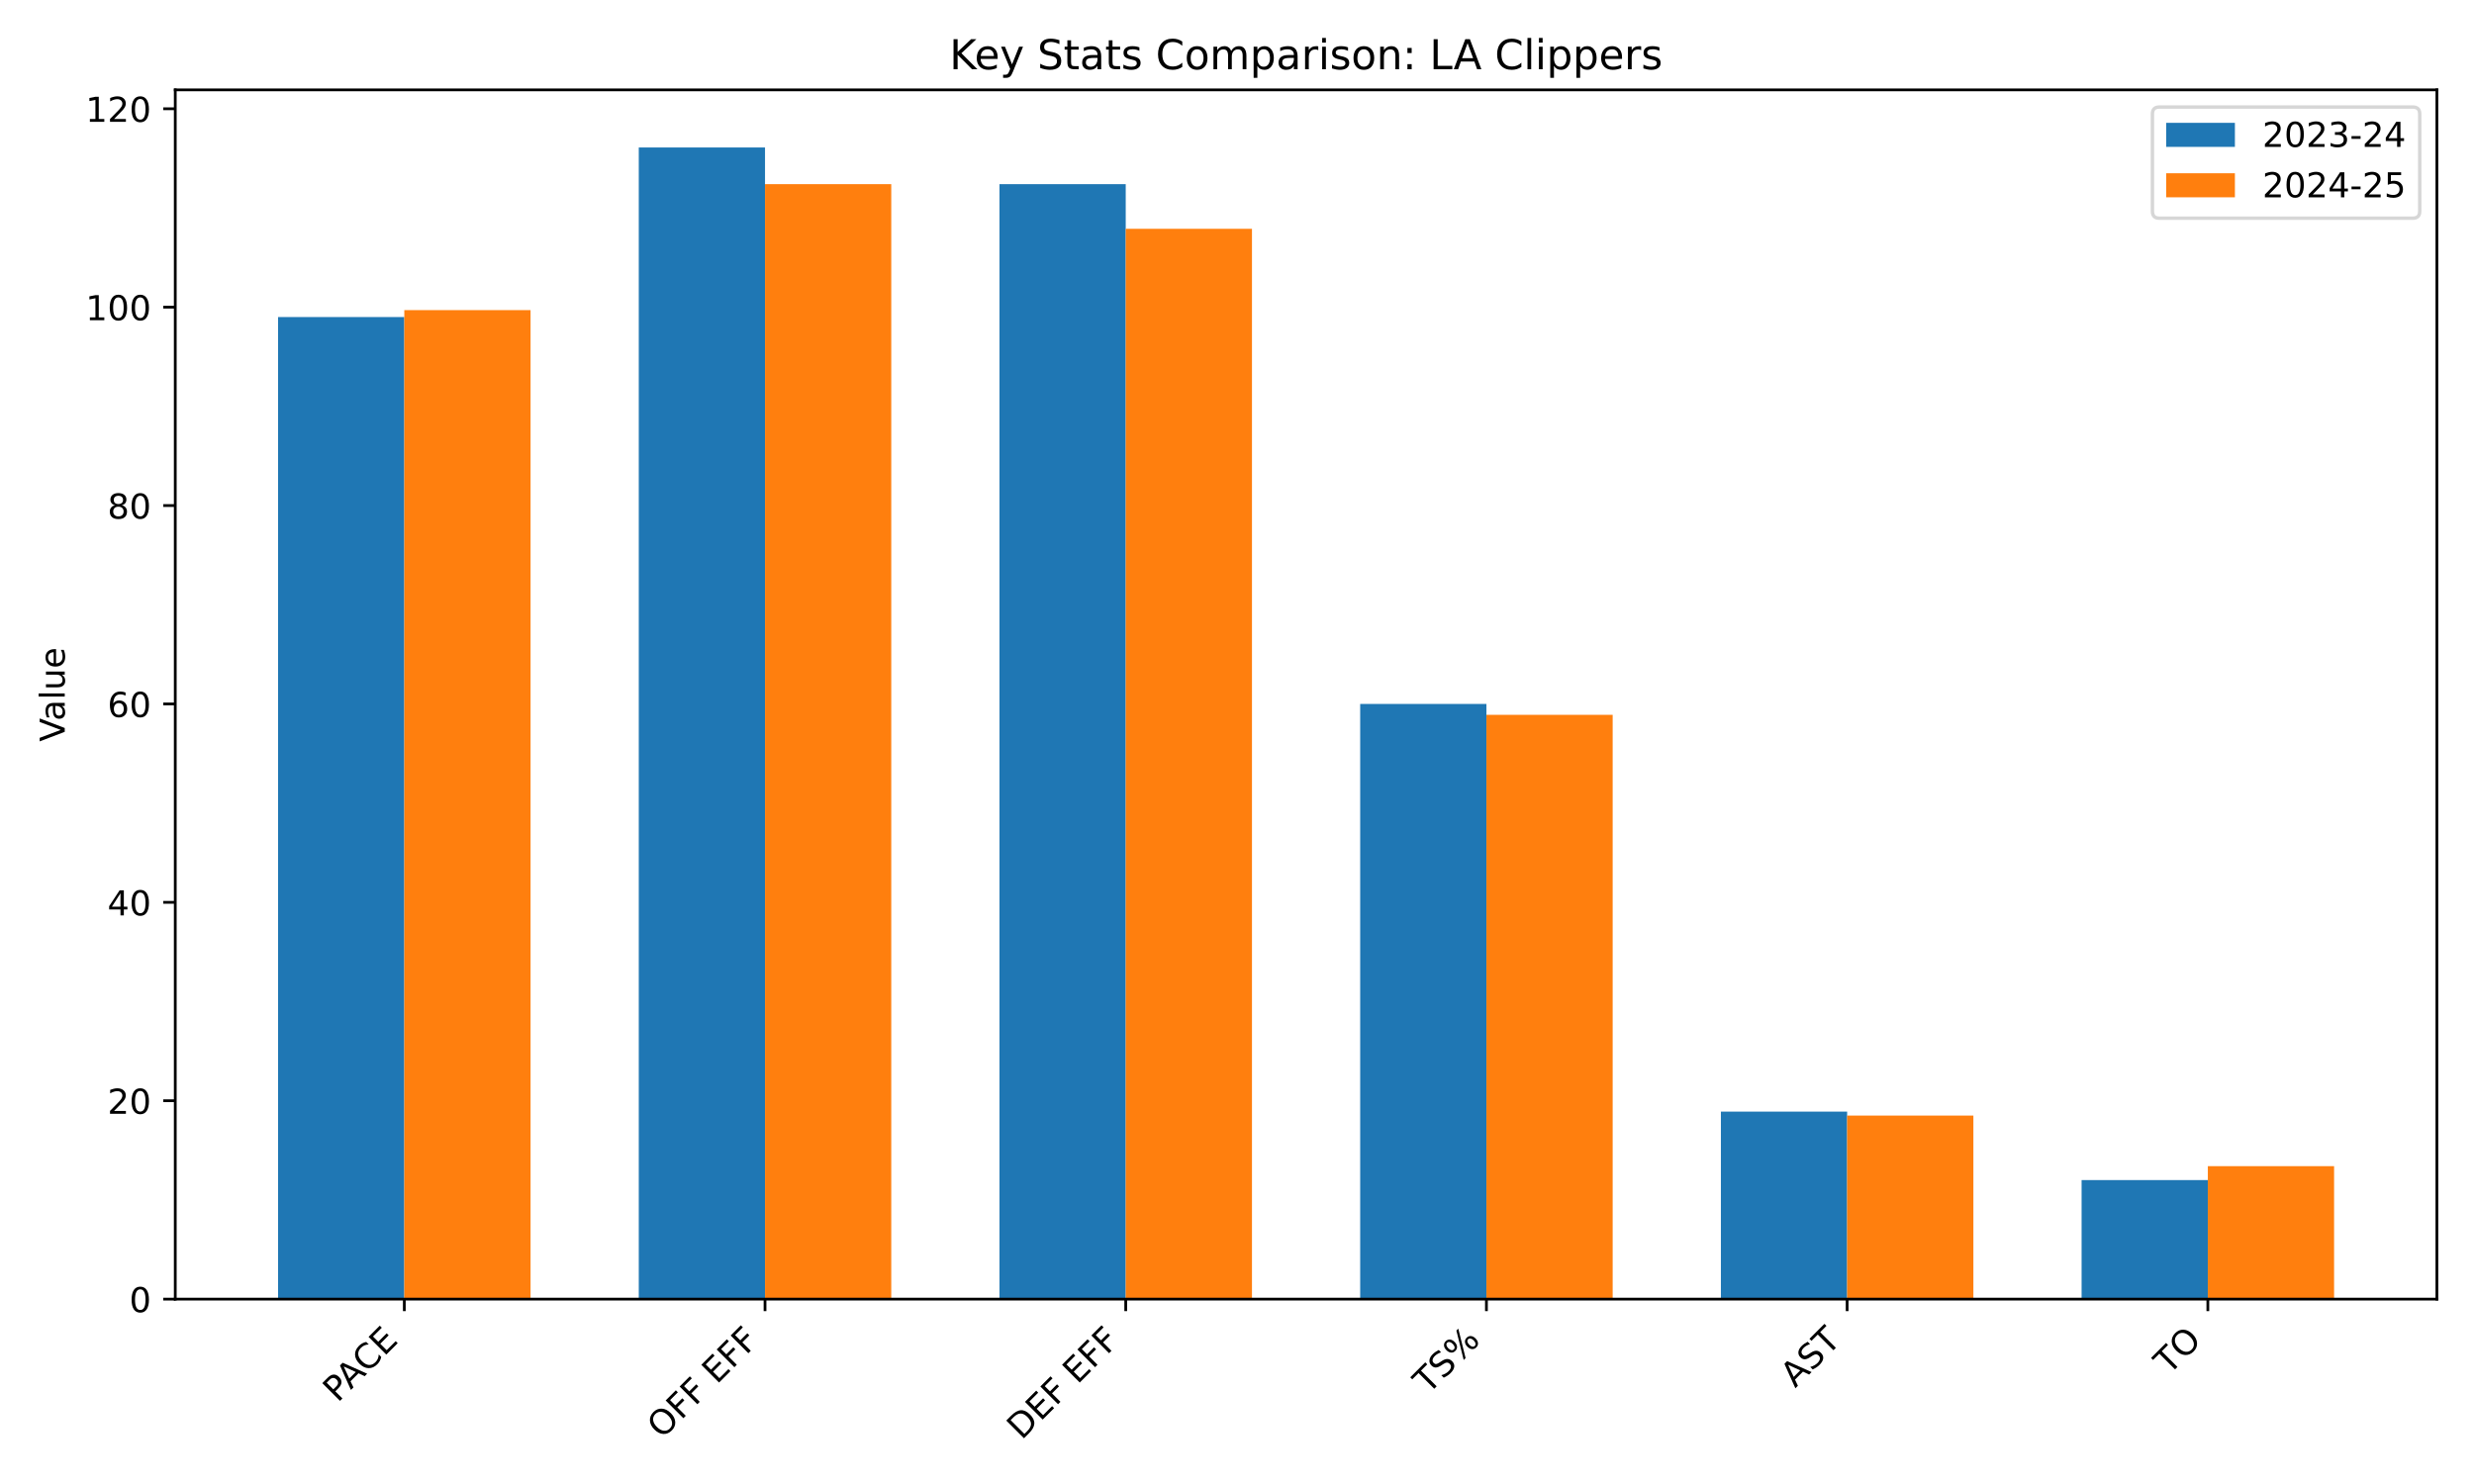
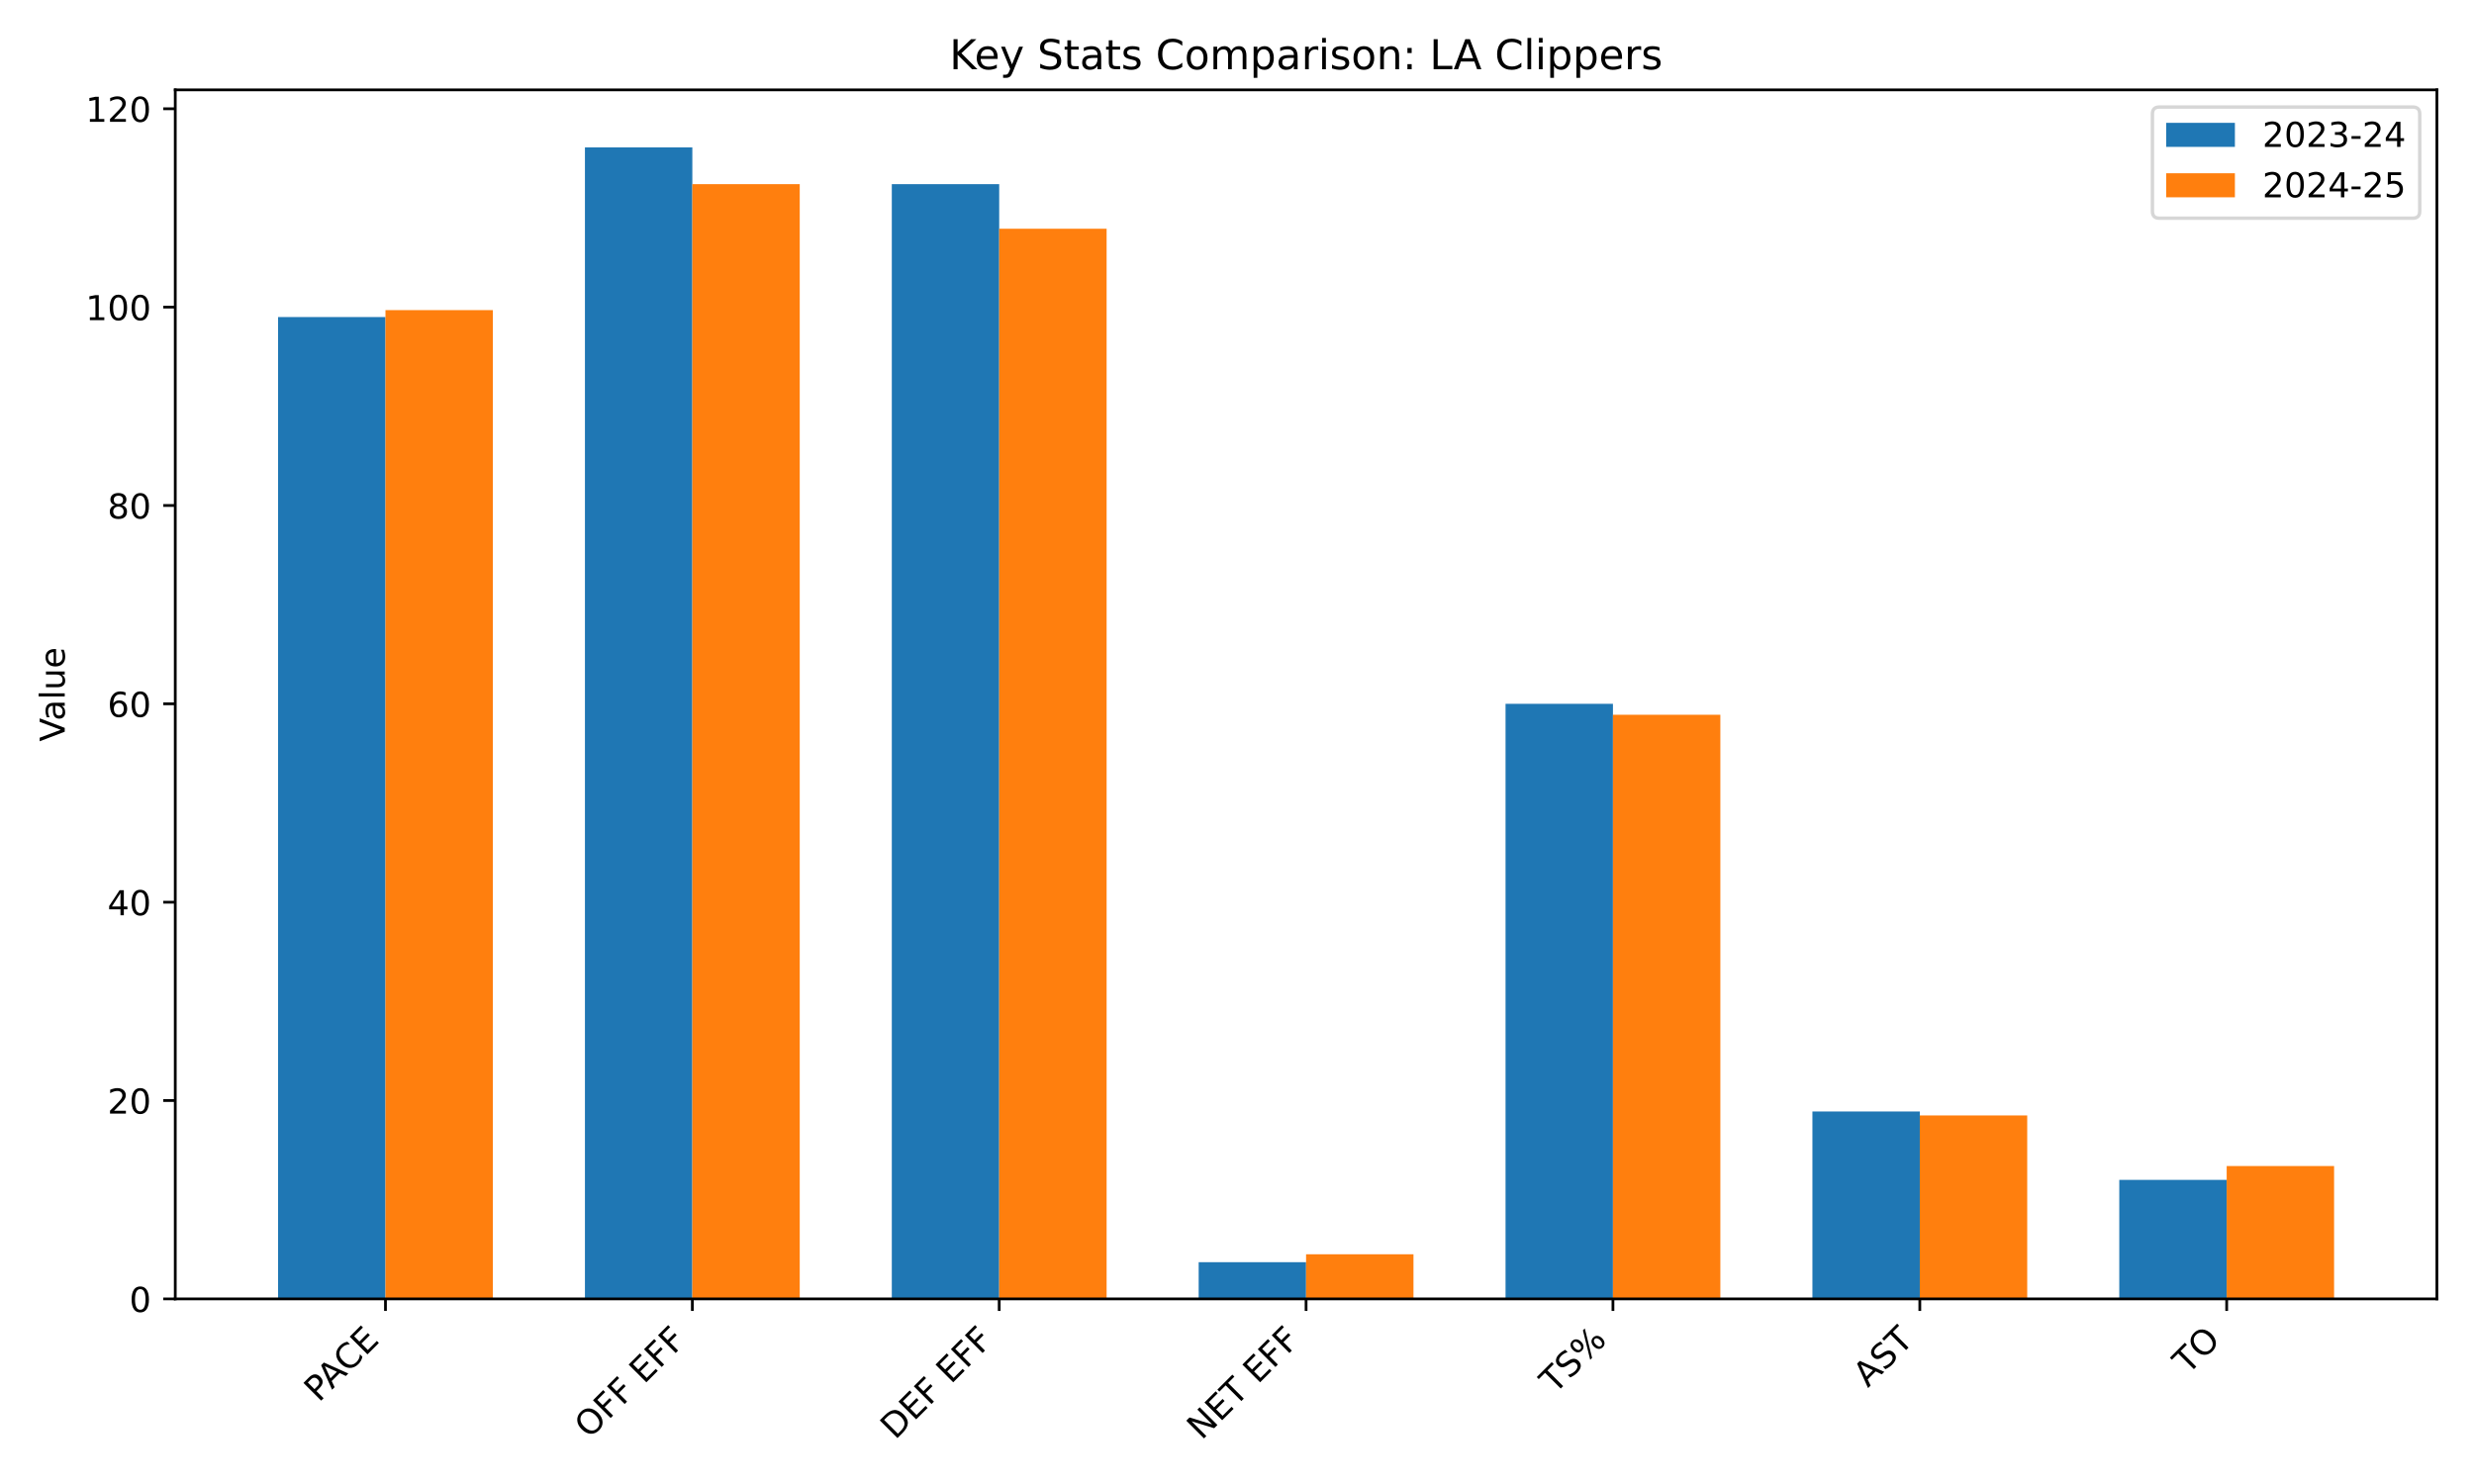
<svg xmlns="http://www.w3.org/2000/svg" xmlns:xlink="http://www.w3.org/1999/xlink" width="720pt" height="432pt" viewBox="0 0 720 432" version="1.1">
  <defs>
    <style type="text/css">*{stroke-linejoin: round; stroke-linecap: butt}</style>
  </defs>
  <g id="figure_1">
    <g id="patch_1">
      <path d="M 0 432  L 720 432  L 720 0  L 0 0  z " style="fill: #ffffff" />
    </g>
    <g id="axes_1">
      <g id="patch_2">
-         <path d="M 51.005 378.18  L 709.2 378.18  L 709.2 26.16  L 51.005 26.16  z " style="fill: #ffffff" />
+         <path d="M 51.005 378.116  L 709.2 378.116  L 709.2 26.16  L 51.005 26.16  z " style="fill: #ffffff" />
      </g>
      <g id="patch_3">
-         <path d="M 80.923 378.18  L 117.664 378.18  L 117.664 92.302  L 80.923 92.302  z " clip-path="url(#p90023a82ea)" style="fill: #1f77b4" />
+         <path d="M 80.923 378.116  L 112.181 378.116  L 112.181 92.29  L 80.923 92.29  z " clip-path="url(#p6591d1d3bf)" style="fill: #1f77b4" />
      </g>
      <g id="patch_4">
-         <path d="M 185.898 378.18  L 222.64 378.18  L 222.64 42.923  L 185.898 42.923  z " clip-path="url(#p90023a82ea)" style="fill: #1f77b4" />
+         <path d="M 170.23 378.116  L 201.488 378.116  L 201.488 42.92  L 170.23 42.92  z " clip-path="url(#p6591d1d3bf)" style="fill: #1f77b4" />
      </g>
      <g id="patch_5">
-         <path d="M 290.874 378.18  L 327.615 378.18  L 327.615 53.607  L 290.874 53.607  z " clip-path="url(#p90023a82ea)" style="fill: #1f77b4" />
+         <path d="M 259.538 378.116  L 290.795 378.116  L 290.795 53.602  L 259.538 53.602  z " clip-path="url(#p6591d1d3bf)" style="fill: #1f77b4" />
      </g>
      <g id="patch_6">
-         <path d="M 395.849 378.18  L 432.59 378.18  L 432.59 204.92  L 395.849 204.92  z " clip-path="url(#p90023a82ea)" style="fill: #1f77b4" />
+         <path d="M 348.845 378.116  L 380.103 378.116  L 380.103 367.434  L 348.845 367.434  z " clip-path="url(#p6591d1d3bf)" style="fill: #1f77b4" />
      </g>
      <g id="patch_7">
-         <path d="M 500.824 378.18  L 537.565 378.18  L 537.565 323.603  L 500.824 323.603  z " clip-path="url(#p90023a82ea)" style="fill: #1f77b4" />
+         <path d="M 438.152 378.116  L 469.41 378.116  L 469.41 204.888  L 438.152 204.888  z " clip-path="url(#p6591d1d3bf)" style="fill: #1f77b4" />
      </g>
      <g id="patch_8">
-         <path d="M 605.799 378.18  L 642.541 378.18  L 642.541 343.528  L 605.799 343.528  z " clip-path="url(#p90023a82ea)" style="fill: #1f77b4" />
+         <path d="M 527.46 378.116  L 558.717 378.116  L 558.717 323.549  L 527.46 323.549  z " clip-path="url(#p6591d1d3bf)" style="fill: #1f77b4" />
      </g>
      <g id="patch_9">
-         <path d="M 117.664 378.18  L 154.406 378.18  L 154.406 90.28  L 117.664 90.28  z " clip-path="url(#p90023a82ea)" style="fill: #ff7f0e" />
+         <path d="M 616.767 378.116  L 648.024 378.116  L 648.024 343.471  L 616.767 343.471  z " clip-path="url(#p6591d1d3bf)" style="fill: #1f77b4" />
      </g>
      <g id="patch_10">
-         <path d="M 222.64 378.18  L 259.381 378.18  L 259.381 53.607  L 222.64 53.607  z " clip-path="url(#p90023a82ea)" style="fill: #ff7f0e" />
+         <path d="M 112.181 378.116  L 143.438 378.116  L 143.438 90.269  L 112.181 90.269  z " clip-path="url(#p6591d1d3bf)" style="fill: #ff7f0e" />
      </g>
      <g id="patch_11">
-         <path d="M 327.615 378.18  L 364.356 378.18  L 364.356 66.602  L 327.615 66.602  z " clip-path="url(#p90023a82ea)" style="fill: #ff7f0e" />
+         <path d="M 201.488 378.116  L 232.745 378.116  L 232.745 53.602  L 201.488 53.602  z " clip-path="url(#p6591d1d3bf)" style="fill: #ff7f0e" />
      </g>
      <g id="patch_12">
-         <path d="M 432.59 378.18  L 469.331 378.18  L 469.331 208.097  L 432.59 208.097  z " clip-path="url(#p90023a82ea)" style="fill: #ff7f0e" />
+         <path d="M 290.795 378.116  L 322.053 378.116  L 322.053 66.594  L 290.795 66.594  z " clip-path="url(#p6591d1d3bf)" style="fill: #ff7f0e" />
      </g>
      <g id="patch_13">
-         <path d="M 537.565 378.18  L 574.307 378.18  L 574.307 324.758  L 537.565 324.758  z " clip-path="url(#p90023a82ea)" style="fill: #ff7f0e" />
+         <path d="M 380.103 378.116  L 411.36 378.116  L 411.36 365.124  L 380.103 365.124  z " clip-path="url(#p6591d1d3bf)" style="fill: #ff7f0e" />
      </g>
      <g id="patch_14">
-         <path d="M 642.541 378.18  L 679.282 378.18  L 679.282 339.485  L 642.541 339.485  z " clip-path="url(#p90023a82ea)" style="fill: #ff7f0e" />
+         <path d="M 469.41 378.116  L 500.667 378.116  L 500.667 208.064  L 469.41 208.064  z " clip-path="url(#p6591d1d3bf)" style="fill: #ff7f0e" />
+       </g>
+       <g id="patch_15">
+         <path d="M 558.717 378.116  L 589.975 378.116  L 589.975 324.704  L 558.717 324.704  z " clip-path="url(#p6591d1d3bf)" style="fill: #ff7f0e" />
+       </g>
+       <g id="patch_16">
+         <path d="M 648.024 378.116  L 679.282 378.116  L 679.282 339.429  L 648.024 339.429  z " clip-path="url(#p6591d1d3bf)" style="fill: #ff7f0e" />
      </g>
      <g id="matplotlib.axis_1">
        <g id="xtick_1">
          <g id="line2d_1">
            <defs>
-               <path id="m330161e124" d="M 0 0  L 0 3.5  " style="stroke: #000000; stroke-width: 0.8" />
+               <path id="m6b7480750c" d="M 0 0  L 0 3.5  " style="stroke: #000000; stroke-width: 0.8" />
            </defs>
            <g>
-               <use xlink:href="#m330161e124" x="117.664" y="378.18" style="stroke: #000000; stroke-width: 0.8" />
+               <use xlink:href="#m6b7480750c" x="112.181" y="378.116" style="stroke: #000000; stroke-width: 0.8" />
            </g>
          </g>
          <g id="text_1">
-             <g transform="translate(98.26196 408.4847) rotate(-45) scale(0.1 -0.1)">
+             <g transform="translate(92.77817 408.421) rotate(-45) scale(0.1 -0.1)">
              <defs>
                <path id="DejaVuSans-50" d="M 1259 4147  L 1259 2394  L 2053 2394  Q 2494 2394 2734 2622  Q 2975 2850 2975 3272  Q 2975 3691 2734 3919  Q 2494 4147 2053 4147  L 1259 4147  z M 628 4666  L 2053 4666  Q 2838 4666 3239 4311  Q 3641 3956 3641 3272  Q 3641 2581 3239 2228  Q 2838 1875 2053 1875  L 1259 1875  L 1259 0  L 628 0  L 628 4666  z " transform="scale(0.015625)" />
                <path id="DejaVuSans-41" d="M 2188 4044  L 1331 1722  L 3047 1722  L 2188 4044  z M 1831 4666  L 2547 4666  L 4325 0  L 3669 0  L 3244 1197  L 1141 1197  L 716 0  L 50 0  L 1831 4666  z " transform="scale(0.015625)" />
                <path id="DejaVuSans-43" d="M 4122 4306  L 4122 3641  Q 3803 3938 3442 4084  Q 3081 4231 2675 4231  Q 1875 4231 1450 3742  Q 1025 3253 1025 2328  Q 1025 1406 1450 917  Q 1875 428 2675 428  Q 3081 428 3442 575  Q 3803 722 4122 1019  L 4122 359  Q 3791 134 3420 21  Q 3050 -91 2638 -91  Q 1578 -91 968 557  Q 359 1206 359 2328  Q 359 3453 968 4101  Q 1578 4750 2638 4750  Q 3056 4750 3426 4639  Q 3797 4528 4122 4306  z " transform="scale(0.015625)" />
                <path id="DejaVuSans-45" d="M 628 4666  L 3578 4666  L 3578 4134  L 1259 4134  L 1259 2753  L 3481 2753  L 3481 2222  L 1259 2222  L 1259 531  L 3634 531  L 3634 0  L 628 0  L 628 4666  z " transform="scale(0.015625)" />
              </defs>
              <use xlink:href="#DejaVuSans-50" />
              <use xlink:href="#DejaVuSans-41" transform="translate(53.92773 0)" />
              <use xlink:href="#DejaVuSans-43" transform="translate(120.5859 0)" />
              <use xlink:href="#DejaVuSans-45" transform="translate(190.4102 0)" />
            </g>
          </g>
        </g>
        <g id="xtick_2">
          <g id="line2d_2">
            <g>
-               <use xlink:href="#m330161e124" x="222.64" y="378.18" style="stroke: #000000; stroke-width: 0.8" />
+               <use xlink:href="#m6b7480750c" x="201.488" y="378.116" style="stroke: #000000; stroke-width: 0.8" />
            </g>
          </g>
          <g id="text_2">
-             <g transform="translate(192.6196 419.1023) rotate(-45) scale(0.1 -0.1)">
+             <g transform="translate(171.4678 419.0387) rotate(-45) scale(0.1 -0.1)">
              <defs>
                <path id="DejaVuSans-4f" d="M 2522 4238  Q 1834 4238 1429 3725  Q 1025 3213 1025 2328  Q 1025 1447 1429 934  Q 1834 422 2522 422  Q 3209 422 3611 934  Q 4013 1447 4013 2328  Q 4013 3213 3611 3725  Q 3209 4238 2522 4238  z M 2522 4750  Q 3503 4750 4090 4092  Q 4678 3434 4678 2328  Q 4678 1225 4090 567  Q 3503 -91 2522 -91  Q 1538 -91 948 565  Q 359 1222 359 2328  Q 359 3434 948 4092  Q 1538 4750 2522 4750  z " transform="scale(0.015625)" />
                <path id="DejaVuSans-46" d="M 628 4666  L 3309 4666  L 3309 4134  L 1259 4134  L 1259 2759  L 3109 2759  L 3109 2228  L 1259 2228  L 1259 0  L 628 0  L 628 4666  z " transform="scale(0.015625)" />
                <path id="DejaVuSans-20" transform="scale(0.015625)" />
              </defs>
              <use xlink:href="#DejaVuSans-4f" />
              <use xlink:href="#DejaVuSans-46" transform="translate(78.71094 0)" />
              <use xlink:href="#DejaVuSans-46" transform="translate(136.2305 0)" />
              <use xlink:href="#DejaVuSans-20" transform="translate(193.75 0)" />
              <use xlink:href="#DejaVuSans-45" transform="translate(225.5371 0)" />
              <use xlink:href="#DejaVuSans-46" transform="translate(288.7207 0)" />
              <use xlink:href="#DejaVuSans-46" transform="translate(346.2402 0)" />
            </g>
          </g>
        </g>
        <g id="xtick_3">
          <g id="line2d_3">
            <g>
-               <use xlink:href="#m330161e124" x="327.615" y="378.18" style="stroke: #000000; stroke-width: 0.8" />
+               <use xlink:href="#m6b7480750c" x="290.795" y="378.116" style="stroke: #000000; stroke-width: 0.8" />
            </g>
          </g>
          <g id="text_3">
-             <g transform="translate(297.3153 419.3819) rotate(-45) scale(0.1 -0.1)">
+             <g transform="translate(260.4956 419.3182) rotate(-45) scale(0.1 -0.1)">
              <defs>
                <path id="DejaVuSans-44" d="M 1259 4147  L 1259 519  L 2022 519  Q 2988 519 3436 956  Q 3884 1394 3884 2338  Q 3884 3275 3436 3711  Q 2988 4147 2022 4147  L 1259 4147  z M 628 4666  L 1925 4666  Q 3281 4666 3915 4102  Q 4550 3538 4550 2338  Q 4550 1131 3912 565  Q 3275 0 1925 0  L 628 0  L 628 4666  z " transform="scale(0.015625)" />
              </defs>
              <use xlink:href="#DejaVuSans-44" />
              <use xlink:href="#DejaVuSans-45" transform="translate(77.00195 0)" />
              <use xlink:href="#DejaVuSans-46" transform="translate(140.1855 0)" />
              <use xlink:href="#DejaVuSans-20" transform="translate(197.7051 0)" />
              <use xlink:href="#DejaVuSans-45" transform="translate(229.4922 0)" />
              <use xlink:href="#DejaVuSans-46" transform="translate(292.6758 0)" />
              <use xlink:href="#DejaVuSans-46" transform="translate(350.1953 0)" />
            </g>
          </g>
        </g>
        <g id="xtick_4">
          <g id="line2d_4">
            <g>
-               <use xlink:href="#m330161e124" x="432.59" y="378.18" style="stroke: #000000; stroke-width: 0.8" />
+               <use xlink:href="#m6b7480750c" x="380.103" y="378.116" style="stroke: #000000; stroke-width: 0.8" />
            </g>
          </g>
          <g id="text_4">
-             <g transform="translate(415.5931 406.0794) rotate(-45) scale(0.1 -0.1)">
-               <defs>
+             <g transform="translate(349.7057 419.4154) rotate(-45) scale(0.1 -0.1)">
+               <defs>
+                 <path id="DejaVuSans-4e" d="M 628 4666  L 1478 4666  L 3547 763  L 3547 4666  L 4159 4666  L 4159 0  L 3309 0  L 1241 3903  L 1241 0  L 628 0  L 628 4666  z " transform="scale(0.015625)" />
                <path id="DejaVuSans-54" d="M -19 4666  L 3928 4666  L 3928 4134  L 2272 4134  L 2272 0  L 1638 0  L 1638 4134  L -19 4134  L -19 4666  z " transform="scale(0.015625)" />
+               </defs>
+               <use xlink:href="#DejaVuSans-4e" />
+               <use xlink:href="#DejaVuSans-45" transform="translate(74.80469 0)" />
+               <use xlink:href="#DejaVuSans-54" transform="translate(137.9883 0)" />
+               <use xlink:href="#DejaVuSans-20" transform="translate(199.0723 0)" />
+               <use xlink:href="#DejaVuSans-45" transform="translate(230.8594 0)" />
+               <use xlink:href="#DejaVuSans-46" transform="translate(294.043 0)" />
+               <use xlink:href="#DejaVuSans-46" transform="translate(351.5625 0)" />
+             </g>
+           </g>
+         </g>
+         <g id="xtick_5">
+           <g id="line2d_5">
+             <g>
+               <use xlink:href="#m6b7480750c" x="469.41" y="378.116" style="stroke: #000000; stroke-width: 0.8" />
+             </g>
+           </g>
+           <g id="text_5">
+             <g transform="translate(452.4127 406.0158) rotate(-45) scale(0.1 -0.1)">
+               <defs>
                <path id="DejaVuSans-53" d="M 3425 4513  L 3425 3897  Q 3066 4069 2747 4153  Q 2428 4238 2131 4238  Q 1616 4238 1336 4038  Q 1056 3838 1056 3469  Q 1056 3159 1242 3001  Q 1428 2844 1947 2747  L 2328 2669  Q 3034 2534 3370 2195  Q 3706 1856 3706 1288  Q 3706 609 3251 259  Q 2797 -91 1919 -91  Q 1588 -91 1214 -16  Q 841 59 441 206  L 441 856  Q 825 641 1194 531  Q 1563 422 1919 422  Q 2459 422 2753 634  Q 3047 847 3047 1241  Q 3047 1584 2836 1778  Q 2625 1972 2144 2069  L 1759 2144  Q 1053 2284 737 2584  Q 422 2884 422 3419  Q 422 4038 858 4394  Q 1294 4750 2059 4750  Q 2388 4750 2728 4690  Q 3069 4631 3425 4513  z " transform="scale(0.015625)" />
                <path id="DejaVuSans-25" d="M 4653 2053  Q 4381 2053 4226 1822  Q 4072 1591 4072 1178  Q 4072 772 4226 539  Q 4381 306 4653 306  Q 4919 306 5073 539  Q 5228 772 5228 1178  Q 5228 1588 5073 1820  Q 4919 2053 4653 2053  z M 4653 2450  Q 5147 2450 5437 2106  Q 5728 1763 5728 1178  Q 5728 594 5436 251  Q 5144 -91 4653 -91  Q 4153 -91 3862 251  Q 3572 594 3572 1178  Q 3572 1766 3864 2108  Q 4156 2450 4653 2450  z M 1428 4353  Q 1159 4353 1004 4120  Q 850 3888 850 3481  Q 850 3069 1003 2837  Q 1156 2606 1428 2606  Q 1700 2606 1854 2837  Q 2009 3069 2009 3481  Q 2009 3884 1853 4118  Q 1697 4353 1428 4353  z M 4250 4750  L 4750 4750  L 1831 -91  L 1331 -91  L 4250 4750  z M 1428 4750  Q 1922 4750 2215 4408  Q 2509 4066 2509 3481  Q 2509 2891 2217 2550  Q 1925 2209 1428 2209  Q 931 2209 642 2551  Q 353 2894 353 3481  Q 353 4063 643 4406  Q 934 4750 1428 4750  z " transform="scale(0.015625)" />
              </defs>
              <use xlink:href="#DejaVuSans-54" />
              <use xlink:href="#DejaVuSans-53" transform="translate(61.08398 0)" />
              <use xlink:href="#DejaVuSans-25" transform="translate(124.5605 0)" />
            </g>
          </g>
        </g>
-         <g id="xtick_5">
-           <g id="line2d_5">
-             <g>
-               <use xlink:href="#m330161e124" x="537.565" y="378.18" style="stroke: #000000; stroke-width: 0.8" />
-             </g>
-           </g>
-           <g id="text_5">
-             <g transform="translate(522.4499 404.1978) rotate(-45) scale(0.1 -0.1)">
+         <g id="xtick_6">
+           <g id="line2d_6">
+             <g>
+               <use xlink:href="#m6b7480750c" x="558.717" y="378.116" style="stroke: #000000; stroke-width: 0.8" />
+             </g>
+           </g>
+           <g id="text_6">
+             <g transform="translate(543.6016 404.1342) rotate(-45) scale(0.1 -0.1)">
              <use xlink:href="#DejaVuSans-41" />
              <use xlink:href="#DejaVuSans-53" transform="translate(68.4082 0)" />
              <use xlink:href="#DejaVuSans-54" transform="translate(131.8848 0)" />
            </g>
          </g>
        </g>
-         <g id="xtick_6">
-           <g id="line2d_6">
-             <g>
-               <use xlink:href="#m330161e124" x="642.541" y="378.18" style="stroke: #000000; stroke-width: 0.8" />
-             </g>
-           </g>
-           <g id="text_6">
-             <g transform="translate(631.185 400.438) rotate(-45) scale(0.1 -0.1)">
+         <g id="xtick_7">
+           <g id="line2d_7">
+             <g>
+               <use xlink:href="#m6b7480750c" x="648.024" y="378.116" style="stroke: #000000; stroke-width: 0.8" />
+             </g>
+           </g>
+           <g id="text_7">
+             <g transform="translate(636.6688 400.3744) rotate(-45) scale(0.1 -0.1)">
              <use xlink:href="#DejaVuSans-54" />
              <use xlink:href="#DejaVuSans-4f" transform="translate(61.08398 0)" />
            </g>
          </g>
        </g>
      </g>
      <g id="matplotlib.axis_2">
        <g id="ytick_1">
-           <g id="line2d_7">
+           <g id="line2d_8">
            <defs>
-               <path id="m5c87250235" d="M 0 0  L -3.5 0  " style="stroke: #000000; stroke-width: 0.8" />
+               <path id="mbb21d4c36e" d="M 0 0  L -3.5 0  " style="stroke: #000000; stroke-width: 0.8" />
            </defs>
            <g>
-               <use xlink:href="#m5c87250235" x="51.005" y="378.18" style="stroke: #000000; stroke-width: 0.8" />
-             </g>
-           </g>
-           <g id="text_7">
-             <g transform="translate(37.6425 381.9792) scale(0.1 -0.1)">
+               <use xlink:href="#mbb21d4c36e" x="51.005" y="378.116" style="stroke: #000000; stroke-width: 0.8" />
+             </g>
+           </g>
+           <g id="text_8">
+             <g transform="translate(37.6425 381.9156) scale(0.1 -0.1)">
              <defs>
                <path id="DejaVuSans-30" d="M 2034 4250  Q 1547 4250 1301 3770  Q 1056 3291 1056 2328  Q 1056 1369 1301 889  Q 1547 409 2034 409  Q 2525 409 2770 889  Q 3016 1369 3016 2328  Q 3016 3291 2770 3770  Q 2525 4250 2034 4250  z M 2034 4750  Q 2819 4750 3233 4129  Q 3647 3509 3647 2328  Q 3647 1150 3233 529  Q 2819 -91 2034 -91  Q 1250 -91 836 529  Q 422 1150 422 2328  Q 422 3509 836 4129  Q 1250 4750 2034 4750  z " transform="scale(0.015625)" />
              </defs>
              <use xlink:href="#DejaVuSans-30" />
            </g>
          </g>
        </g>
        <g id="ytick_2">
-           <g id="line2d_8">
-             <g>
-               <use xlink:href="#m5c87250235" x="51.005" y="320.427" style="stroke: #000000; stroke-width: 0.8" />
-             </g>
-           </g>
-           <g id="text_8">
-             <g transform="translate(31.28 324.226) scale(0.1 -0.1)">
+           <g id="line2d_9">
+             <g>
+               <use xlink:href="#mbb21d4c36e" x="51.005" y="320.374" style="stroke: #000000; stroke-width: 0.8" />
+             </g>
+           </g>
+           <g id="text_9">
+             <g transform="translate(31.28 324.1728) scale(0.1 -0.1)">
              <defs>
                <path id="DejaVuSans-32" d="M 1228 531  L 3431 531  L 3431 0  L 469 0  L 469 531  Q 828 903 1448 1529  Q 2069 2156 2228 2338  Q 2531 2678 2651 2914  Q 2772 3150 2772 3378  Q 2772 3750 2511 3984  Q 2250 4219 1831 4219  Q 1534 4219 1204 4116  Q 875 4013 500 3803  L 500 4441  Q 881 4594 1212 4672  Q 1544 4750 1819 4750  Q 2544 4750 2975 4387  Q 3406 4025 3406 3419  Q 3406 3131 3298 2873  Q 3191 2616 2906 2266  Q 2828 2175 2409 1742  Q 1991 1309 1228 531  z " transform="scale(0.015625)" />
              </defs>
              <use xlink:href="#DejaVuSans-32" />
              <use xlink:href="#DejaVuSans-30" transform="translate(63.62305 0)" />
            </g>
          </g>
        </g>
        <g id="ytick_3">
-           <g id="line2d_9">
-             <g>
-               <use xlink:href="#m5c87250235" x="51.005" y="262.674" style="stroke: #000000; stroke-width: 0.8" />
-             </g>
-           </g>
-           <g id="text_9">
-             <g transform="translate(31.28 266.4729) scale(0.1 -0.1)">
+           <g id="line2d_10">
+             <g>
+               <use xlink:href="#mbb21d4c36e" x="51.005" y="262.631" style="stroke: #000000; stroke-width: 0.8" />
+             </g>
+           </g>
+           <g id="text_10">
+             <g transform="translate(31.28 266.4301) scale(0.1 -0.1)">
              <defs>
                <path id="DejaVuSans-34" d="M 2419 4116  L 825 1625  L 2419 1625  L 2419 4116  z M 2253 4666  L 3047 4666  L 3047 1625  L 3713 1625  L 3713 1100  L 3047 1100  L 3047 0  L 2419 0  L 2419 1100  L 313 1100  L 313 1709  L 2253 4666  z " transform="scale(0.015625)" />
              </defs>
              <use xlink:href="#DejaVuSans-34" />
              <use xlink:href="#DejaVuSans-30" transform="translate(63.62305 0)" />
            </g>
          </g>
        </g>
        <g id="ytick_4">
-           <g id="line2d_10">
-             <g>
-               <use xlink:href="#m5c87250235" x="51.005" y="204.92" style="stroke: #000000; stroke-width: 0.8" />
-             </g>
-           </g>
-           <g id="text_10">
-             <g transform="translate(31.28 208.7197) scale(0.1 -0.1)">
+           <g id="line2d_11">
+             <g>
+               <use xlink:href="#mbb21d4c36e" x="51.005" y="204.888" style="stroke: #000000; stroke-width: 0.8" />
+             </g>
+           </g>
+           <g id="text_11">
+             <g transform="translate(31.28 208.6874) scale(0.1 -0.1)">
              <defs>
                <path id="DejaVuSans-36" d="M 2113 2584  Q 1688 2584 1439 2293  Q 1191 2003 1191 1497  Q 1191 994 1439 701  Q 1688 409 2113 409  Q 2538 409 2786 701  Q 3034 994 3034 1497  Q 3034 2003 2786 2293  Q 2538 2584 2113 2584  z M 3366 4563  L 3366 3988  Q 3128 4100 2886 4159  Q 2644 4219 2406 4219  Q 1781 4219 1451 3797  Q 1122 3375 1075 2522  Q 1259 2794 1537 2939  Q 1816 3084 2150 3084  Q 2853 3084 3261 2657  Q 3669 2231 3669 1497  Q 3669 778 3244 343  Q 2819 -91 2113 -91  Q 1303 -91 875 529  Q 447 1150 447 2328  Q 447 3434 972 4092  Q 1497 4750 2381 4750  Q 2619 4750 2861 4703  Q 3103 4656 3366 4563  z " transform="scale(0.015625)" />
              </defs>
              <use xlink:href="#DejaVuSans-36" />
              <use xlink:href="#DejaVuSans-30" transform="translate(63.62305 0)" />
            </g>
          </g>
        </g>
        <g id="ytick_5">
-           <g id="line2d_11">
-             <g>
-               <use xlink:href="#m5c87250235" x="51.005" y="147.167" style="stroke: #000000; stroke-width: 0.8" />
-             </g>
-           </g>
-           <g id="text_11">
-             <g transform="translate(31.28 150.9665) scale(0.1 -0.1)">
+           <g id="line2d_12">
+             <g>
+               <use xlink:href="#mbb21d4c36e" x="51.005" y="147.145" style="stroke: #000000; stroke-width: 0.8" />
+             </g>
+           </g>
+           <g id="text_12">
+             <g transform="translate(31.28 150.9447) scale(0.1 -0.1)">
              <defs>
                <path id="DejaVuSans-38" d="M 2034 2216  Q 1584 2216 1326 1975  Q 1069 1734 1069 1313  Q 1069 891 1326 650  Q 1584 409 2034 409  Q 2484 409 2743 651  Q 3003 894 3003 1313  Q 3003 1734 2745 1975  Q 2488 2216 2034 2216  z M 1403 2484  Q 997 2584 770 2862  Q 544 3141 544 3541  Q 544 4100 942 4425  Q 1341 4750 2034 4750  Q 2731 4750 3128 4425  Q 3525 4100 3525 3541  Q 3525 3141 3298 2862  Q 3072 2584 2669 2484  Q 3125 2378 3379 2068  Q 3634 1759 3634 1313  Q 3634 634 3220 271  Q 2806 -91 2034 -91  Q 1263 -91 848 271  Q 434 634 434 1313  Q 434 1759 690 2068  Q 947 2378 1403 2484  z M 1172 3481  Q 1172 3119 1398 2916  Q 1625 2713 2034 2713  Q 2441 2713 2670 2916  Q 2900 3119 2900 3481  Q 2900 3844 2670 4047  Q 2441 4250 2034 4250  Q 1625 4250 1398 4047  Q 1172 3844 1172 3481  z " transform="scale(0.015625)" />
              </defs>
              <use xlink:href="#DejaVuSans-38" />
              <use xlink:href="#DejaVuSans-30" transform="translate(63.62305 0)" />
            </g>
          </g>
        </g>
        <g id="ytick_6">
-           <g id="line2d_12">
-             <g>
-               <use xlink:href="#m5c87250235" x="51.005" y="89.414" style="stroke: #000000; stroke-width: 0.8" />
-             </g>
-           </g>
-           <g id="text_12">
-             <g transform="translate(24.9175 93.21337) scale(0.1 -0.1)">
+           <g id="line2d_13">
+             <g>
+               <use xlink:href="#mbb21d4c36e" x="51.005" y="89.403" style="stroke: #000000; stroke-width: 0.8" />
+             </g>
+           </g>
+           <g id="text_13">
+             <g transform="translate(24.9175 93.20194) scale(0.1 -0.1)">
              <defs>
                <path id="DejaVuSans-31" d="M 794 531  L 1825 531  L 1825 4091  L 703 3866  L 703 4441  L 1819 4666  L 2450 4666  L 2450 531  L 3481 531  L 3481 0  L 794 0  L 794 531  z " transform="scale(0.015625)" />
              </defs>
              <use xlink:href="#DejaVuSans-31" />
              <use xlink:href="#DejaVuSans-30" transform="translate(63.62305 0)" />
              <use xlink:href="#DejaVuSans-30" transform="translate(127.2461 0)" />
            </g>
          </g>
        </g>
        <g id="ytick_7">
-           <g id="line2d_13">
-             <g>
-               <use xlink:href="#m5c87250235" x="51.005" y="31.661" style="stroke: #000000; stroke-width: 0.8" />
-             </g>
-           </g>
-           <g id="text_13">
-             <g transform="translate(24.9175 35.46021) scale(0.1 -0.1)">
+           <g id="line2d_14">
+             <g>
+               <use xlink:href="#mbb21d4c36e" x="51.005" y="31.66" style="stroke: #000000; stroke-width: 0.8" />
+             </g>
+           </g>
+           <g id="text_14">
+             <g transform="translate(24.9175 35.45921) scale(0.1 -0.1)">
              <use xlink:href="#DejaVuSans-31" />
              <use xlink:href="#DejaVuSans-32" transform="translate(63.62305 0)" />
              <use xlink:href="#DejaVuSans-30" transform="translate(127.2461 0)" />
            </g>
          </g>
        </g>
-         <g id="text_14">
-           <g transform="translate(18.83781 215.9012) rotate(-90) scale(0.1 -0.1)">
+         <g id="text_15">
+           <g transform="translate(18.83781 215.8694) rotate(-90) scale(0.1 -0.1)">
            <defs>
              <path id="DejaVuSans-56" d="M 1831 0  L 50 4666  L 709 4666  L 2188 738  L 3669 4666  L 4325 4666  L 2547 0  L 1831 0  z " transform="scale(0.015625)" />
              <path id="DejaVuSans-61" d="M 2194 1759  Q 1497 1759 1228 1600  Q 959 1441 959 1056  Q 959 750 1161 570  Q 1363 391 1709 391  Q 2188 391 2477 730  Q 2766 1069 2766 1631  L 2766 1759  L 2194 1759  z M 3341 1997  L 3341 0  L 2766 0  L 2766 531  Q 2569 213 2275 61  Q 1981 -91 1556 -91  Q 1019 -91 701 211  Q 384 513 384 1019  Q 384 1609 779 1909  Q 1175 2209 1959 2209  L 2766 2209  L 2766 2266  Q 2766 2663 2505 2880  Q 2244 3097 1772 3097  Q 1472 3097 1187 3025  Q 903 2953 641 2809  L 641 3341  Q 956 3463 1253 3523  Q 1550 3584 1831 3584  Q 2591 3584 2966 3190  Q 3341 2797 3341 1997  z " transform="scale(0.015625)" />
              <path id="DejaVuSans-6c" d="M 603 4863  L 1178 4863  L 1178 0  L 603 0  L 603 4863  z " transform="scale(0.015625)" />
              <path id="DejaVuSans-75" d="M 544 1381  L 544 3500  L 1119 3500  L 1119 1403  Q 1119 906 1312 657  Q 1506 409 1894 409  Q 2359 409 2629 706  Q 2900 1003 2900 1516  L 2900 3500  L 3475 3500  L 3475 0  L 2900 0  L 2900 538  Q 2691 219 2414 64  Q 2138 -91 1772 -91  Q 1169 -91 856 284  Q 544 659 544 1381  z M 1991 3584  L 1991 3584  z " transform="scale(0.015625)" />
              <path id="DejaVuSans-65" d="M 3597 1894  L 3597 1613  L 953 1613  Q 991 1019 1311 708  Q 1631 397 2203 397  Q 2534 397 2845 478  Q 3156 559 3463 722  L 3463 178  Q 3153 47 2828 -22  Q 2503 -91 2169 -91  Q 1331 -91 842 396  Q 353 884 353 1716  Q 353 2575 817 3079  Q 1281 3584 2069 3584  Q 2775 3584 3186 3129  Q 3597 2675 3597 1894  z M 3022 2063  Q 3016 2534 2758 2815  Q 2500 3097 2075 3097  Q 1594 3097 1305 2825  Q 1016 2553 972 2059  L 3022 2063  z " transform="scale(0.015625)" />
            </defs>
            <use xlink:href="#DejaVuSans-56" />
            <use xlink:href="#DejaVuSans-61" transform="translate(60.6582 0)" />
            <use xlink:href="#DejaVuSans-6c" transform="translate(121.9375 0)" />
            <use xlink:href="#DejaVuSans-75" transform="translate(149.7207 0)" />
            <use xlink:href="#DejaVuSans-65" transform="translate(213.0996 0)" />
          </g>
        </g>
      </g>
-       <g id="patch_15">
-         <path d="M 51.005 378.18  L 51.005 26.16  " style="fill: none; stroke: #000000; stroke-width: 0.8; stroke-linejoin: miter; stroke-linecap: square" />
-       </g>
-       <g id="patch_16">
-         <path d="M 709.2 378.18  L 709.2 26.16  " style="fill: none; stroke: #000000; stroke-width: 0.8; stroke-linejoin: miter; stroke-linecap: square" />
-       </g>
      <g id="patch_17">
-         <path d="M 51.005 378.18  L 709.2 378.18  " style="fill: none; stroke: #000000; stroke-width: 0.8; stroke-linejoin: miter; stroke-linecap: square" />
+         <path d="M 51.005 378.116  L 51.005 26.16  " style="fill: none; stroke: #000000; stroke-width: 0.8; stroke-linejoin: miter; stroke-linecap: square" />
      </g>
      <g id="patch_18">
+         <path d="M 709.2 378.116  L 709.2 26.16  " style="fill: none; stroke: #000000; stroke-width: 0.8; stroke-linejoin: miter; stroke-linecap: square" />
+       </g>
+       <g id="patch_19">
+         <path d="M 51.005 378.116  L 709.2 378.116  " style="fill: none; stroke: #000000; stroke-width: 0.8; stroke-linejoin: miter; stroke-linecap: square" />
+       </g>
+       <g id="patch_20">
        <path d="M 51.005 26.16  L 709.2 26.16  " style="fill: none; stroke: #000000; stroke-width: 0.8; stroke-linejoin: miter; stroke-linecap: square" />
      </g>
-       <g id="text_15">
+       <g id="text_16">
        <g transform="translate(276.3278 20.16) scale(0.12 -0.12)">
          <defs>
            <path id="DejaVuSans-4b" d="M 628 4666  L 1259 4666  L 1259 2694  L 3353 4666  L 4166 4666  L 1850 2491  L 4331 0  L 3500 0  L 1259 2247  L 1259 0  L 628 0  L 628 4666  z " transform="scale(0.015625)" />
            <path id="DejaVuSans-79" d="M 2059 -325  Q 1816 -950 1584 -1140  Q 1353 -1331 966 -1331  L 506 -1331  L 506 -850  L 844 -850  Q 1081 -850 1212 -737  Q 1344 -625 1503 -206  L 1606 56  L 191 3500  L 800 3500  L 1894 763  L 2988 3500  L 3597 3500  L 2059 -325  z " transform="scale(0.015625)" />
            <path id="DejaVuSans-74" d="M 1172 4494  L 1172 3500  L 2356 3500  L 2356 3053  L 1172 3053  L 1172 1153  Q 1172 725 1289 603  Q 1406 481 1766 481  L 2356 481  L 2356 0  L 1766 0  Q 1100 0 847 248  Q 594 497 594 1153  L 594 3053  L 172 3053  L 172 3500  L 594 3500  L 594 4494  L 1172 4494  z " transform="scale(0.015625)" />
            <path id="DejaVuSans-73" d="M 2834 3397  L 2834 2853  Q 2591 2978 2328 3040  Q 2066 3103 1784 3103  Q 1356 3103 1142 2972  Q 928 2841 928 2578  Q 928 2378 1081 2264  Q 1234 2150 1697 2047  L 1894 2003  Q 2506 1872 2764 1633  Q 3022 1394 3022 966  Q 3022 478 2636 193  Q 2250 -91 1575 -91  Q 1294 -91 989 -36  Q 684 19 347 128  L 347 722  Q 666 556 975 473  Q 1284 391 1588 391  Q 1994 391 2212 530  Q 2431 669 2431 922  Q 2431 1156 2273 1281  Q 2116 1406 1581 1522  L 1381 1569  Q 847 1681 609 1914  Q 372 2147 372 2553  Q 372 3047 722 3315  Q 1072 3584 1716 3584  Q 2034 3584 2315 3537  Q 2597 3491 2834 3397  z " transform="scale(0.015625)" />
            <path id="DejaVuSans-6f" d="M 1959 3097  Q 1497 3097 1228 2736  Q 959 2375 959 1747  Q 959 1119 1226 758  Q 1494 397 1959 397  Q 2419 397 2687 759  Q 2956 1122 2956 1747  Q 2956 2369 2687 2733  Q 2419 3097 1959 3097  z M 1959 3584  Q 2709 3584 3137 3096  Q 3566 2609 3566 1747  Q 3566 888 3137 398  Q 2709 -91 1959 -91  Q 1206 -91 779 398  Q 353 888 353 1747  Q 353 2609 779 3096  Q 1206 3584 1959 3584  z " transform="scale(0.015625)" />
            <path id="DejaVuSans-6d" d="M 3328 2828  Q 3544 3216 3844 3400  Q 4144 3584 4550 3584  Q 5097 3584 5394 3201  Q 5691 2819 5691 2113  L 5691 0  L 5113 0  L 5113 2094  Q 5113 2597 4934 2840  Q 4756 3084 4391 3084  Q 3944 3084 3684 2787  Q 3425 2491 3425 1978  L 3425 0  L 2847 0  L 2847 2094  Q 2847 2600 2669 2842  Q 2491 3084 2119 3084  Q 1678 3084 1418 2786  Q 1159 2488 1159 1978  L 1159 0  L 581 0  L 581 3500  L 1159 3500  L 1159 2956  Q 1356 3278 1631 3431  Q 1906 3584 2284 3584  Q 2666 3584 2933 3390  Q 3200 3197 3328 2828  z " transform="scale(0.015625)" />
            <path id="DejaVuSans-70" d="M 1159 525  L 1159 -1331  L 581 -1331  L 581 3500  L 1159 3500  L 1159 2969  Q 1341 3281 1617 3432  Q 1894 3584 2278 3584  Q 2916 3584 3314 3078  Q 3713 2572 3713 1747  Q 3713 922 3314 415  Q 2916 -91 2278 -91  Q 1894 -91 1617 61  Q 1341 213 1159 525  z M 3116 1747  Q 3116 2381 2855 2742  Q 2594 3103 2138 3103  Q 1681 3103 1420 2742  Q 1159 2381 1159 1747  Q 1159 1113 1420 752  Q 1681 391 2138 391  Q 2594 391 2855 752  Q 3116 1113 3116 1747  z " transform="scale(0.015625)" />
            <path id="DejaVuSans-72" d="M 2631 2963  Q 2534 3019 2420 3045  Q 2306 3072 2169 3072  Q 1681 3072 1420 2755  Q 1159 2438 1159 1844  L 1159 0  L 581 0  L 581 3500  L 1159 3500  L 1159 2956  Q 1341 3275 1631 3429  Q 1922 3584 2338 3584  Q 2397 3584 2469 3576  Q 2541 3569 2628 3553  L 2631 2963  z " transform="scale(0.015625)" />
            <path id="DejaVuSans-69" d="M 603 3500  L 1178 3500  L 1178 0  L 603 0  L 603 3500  z M 603 4863  L 1178 4863  L 1178 4134  L 603 4134  L 603 4863  z " transform="scale(0.015625)" />
            <path id="DejaVuSans-6e" d="M 3513 2113  L 3513 0  L 2938 0  L 2938 2094  Q 2938 2591 2744 2837  Q 2550 3084 2163 3084  Q 1697 3084 1428 2787  Q 1159 2491 1159 1978  L 1159 0  L 581 0  L 581 3500  L 1159 3500  L 1159 2956  Q 1366 3272 1645 3428  Q 1925 3584 2291 3584  Q 2894 3584 3203 3211  Q 3513 2838 3513 2113  z " transform="scale(0.015625)" />
            <path id="DejaVuSans-3a" d="M 750 794  L 1409 794  L 1409 0  L 750 0  L 750 794  z M 750 3309  L 1409 3309  L 1409 2516  L 750 2516  L 750 3309  z " transform="scale(0.015625)" />
            <path id="DejaVuSans-4c" d="M 628 4666  L 1259 4666  L 1259 531  L 3531 531  L 3531 0  L 628 0  L 628 4666  z " transform="scale(0.015625)" />
          </defs>
          <use xlink:href="#DejaVuSans-4b" />
          <use xlink:href="#DejaVuSans-65" transform="translate(60.57617 0)" />
          <use xlink:href="#DejaVuSans-79" transform="translate(122.0996 0)" />
          <use xlink:href="#DejaVuSans-20" transform="translate(181.2793 0)" />
          <use xlink:href="#DejaVuSans-53" transform="translate(213.0664 0)" />
          <use xlink:href="#DejaVuSans-74" transform="translate(276.543 0)" />
          <use xlink:href="#DejaVuSans-61" transform="translate(315.752 0)" />
          <use xlink:href="#DejaVuSans-74" transform="translate(377.0312 0)" />
          <use xlink:href="#DejaVuSans-73" transform="translate(416.2402 0)" />
          <use xlink:href="#DejaVuSans-20" transform="translate(468.3398 0)" />
          <use xlink:href="#DejaVuSans-43" transform="translate(500.127 0)" />
          <use xlink:href="#DejaVuSans-6f" transform="translate(569.9512 0)" />
          <use xlink:href="#DejaVuSans-6d" transform="translate(631.1328 0)" />
          <use xlink:href="#DejaVuSans-70" transform="translate(728.5449 0)" />
          <use xlink:href="#DejaVuSans-61" transform="translate(792.0215 0)" />
          <use xlink:href="#DejaVuSans-72" transform="translate(853.3008 0)" />
          <use xlink:href="#DejaVuSans-69" transform="translate(894.4141 0)" />
          <use xlink:href="#DejaVuSans-73" transform="translate(922.1973 0)" />
          <use xlink:href="#DejaVuSans-6f" transform="translate(974.2969 0)" />
          <use xlink:href="#DejaVuSans-6e" transform="translate(1035.479 0)" />
          <use xlink:href="#DejaVuSans-3a" transform="translate(1098.857 0)" />
          <use xlink:href="#DejaVuSans-20" transform="translate(1132.549 0)" />
          <use xlink:href="#DejaVuSans-4c" transform="translate(1164.336 0)" />
          <use xlink:href="#DejaVuSans-41" transform="translate(1222.299 0)" />
          <use xlink:href="#DejaVuSans-20" transform="translate(1290.707 0)" />
          <use xlink:href="#DejaVuSans-43" transform="translate(1322.494 0)" />
          <use xlink:href="#DejaVuSans-6c" transform="translate(1392.318 0)" />
          <use xlink:href="#DejaVuSans-69" transform="translate(1420.102 0)" />
          <use xlink:href="#DejaVuSans-70" transform="translate(1447.885 0)" />
          <use xlink:href="#DejaVuSans-70" transform="translate(1511.361 0)" />
          <use xlink:href="#DejaVuSans-65" transform="translate(1574.838 0)" />
          <use xlink:href="#DejaVuSans-72" transform="translate(1636.361 0)" />
          <use xlink:href="#DejaVuSans-73" transform="translate(1677.475 0)" />
        </g>
      </g>
      <g id="legend_1">
-         <g id="patch_19">
+         <g id="patch_21">
          <path d="M 628.417 63.516  L 702.2 63.516  Q 704.2 63.516 704.2 61.516  L 704.2 33.16  Q 704.2 31.16 702.2 31.16  L 628.417 31.16  Q 626.417 31.16 626.417 33.16  L 626.417 61.516  Q 626.417 63.516 628.417 63.516  z " style="fill: #ffffff; opacity: 0.8; stroke: #cccccc; stroke-linejoin: miter" />
        </g>
-         <g id="patch_20">
+         <g id="patch_22">
          <path d="M 630.417 42.758  L 650.417 42.758  L 650.417 35.758  L 630.417 35.758  z " style="fill: #1f77b4" />
        </g>
-         <g id="text_16">
+         <g id="text_17">
          <g transform="translate(658.4172 42.75844) scale(0.1 -0.1)">
            <defs>
              <path id="DejaVuSans-33" d="M 2597 2516  Q 3050 2419 3304 2112  Q 3559 1806 3559 1356  Q 3559 666 3084 287  Q 2609 -91 1734 -91  Q 1441 -91 1130 -33  Q 819 25 488 141  L 488 750  Q 750 597 1062 519  Q 1375 441 1716 441  Q 2309 441 2620 675  Q 2931 909 2931 1356  Q 2931 1769 2642 2001  Q 2353 2234 1838 2234  L 1294 2234  L 1294 2753  L 1863 2753  Q 2328 2753 2575 2939  Q 2822 3125 2822 3475  Q 2822 3834 2567 4026  Q 2313 4219 1838 4219  Q 1578 4219 1281 4162  Q 984 4106 628 3988  L 628 4550  Q 988 4650 1302 4700  Q 1616 4750 1894 4750  Q 2613 4750 3031 4423  Q 3450 4097 3450 3541  Q 3450 3153 3228 2886  Q 3006 2619 2597 2516  z " transform="scale(0.015625)" />
              <path id="DejaVuSans-2d" d="M 313 2009  L 1997 2009  L 1997 1497  L 313 1497  L 313 2009  z " transform="scale(0.015625)" />
            </defs>
            <use xlink:href="#DejaVuSans-32" />
            <use xlink:href="#DejaVuSans-30" transform="translate(63.62305 0)" />
            <use xlink:href="#DejaVuSans-32" transform="translate(127.2461 0)" />
            <use xlink:href="#DejaVuSans-33" transform="translate(190.8691 0)" />
            <use xlink:href="#DejaVuSans-2d" transform="translate(254.4922 0)" />
            <use xlink:href="#DejaVuSans-32" transform="translate(290.5762 0)" />
            <use xlink:href="#DejaVuSans-34" transform="translate(354.1992 0)" />
          </g>
        </g>
-         <g id="patch_21">
+         <g id="patch_23">
          <path d="M 630.417 57.437  L 650.417 57.437  L 650.417 50.437  L 630.417 50.437  z " style="fill: #ff7f0e" />
        </g>
-         <g id="text_17">
+         <g id="text_18">
          <g transform="translate(658.4172 57.43656) scale(0.1 -0.1)">
            <defs>
              <path id="DejaVuSans-35" d="M 691 4666  L 3169 4666  L 3169 4134  L 1269 4134  L 1269 2991  Q 1406 3038 1543 3061  Q 1681 3084 1819 3084  Q 2600 3084 3056 2656  Q 3513 2228 3513 1497  Q 3513 744 3044 326  Q 2575 -91 1722 -91  Q 1428 -91 1123 -41  Q 819 9 494 109  L 494 744  Q 775 591 1075 516  Q 1375 441 1709 441  Q 2250 441 2565 725  Q 2881 1009 2881 1497  Q 2881 1984 2565 2268  Q 2250 2553 1709 2553  Q 1456 2553 1204 2497  Q 953 2441 691 2322  L 691 4666  z " transform="scale(0.015625)" />
            </defs>
            <use xlink:href="#DejaVuSans-32" />
            <use xlink:href="#DejaVuSans-30" transform="translate(63.62305 0)" />
            <use xlink:href="#DejaVuSans-32" transform="translate(127.2461 0)" />
            <use xlink:href="#DejaVuSans-34" transform="translate(190.8691 0)" />
            <use xlink:href="#DejaVuSans-2d" transform="translate(254.4922 0)" />
            <use xlink:href="#DejaVuSans-32" transform="translate(290.5762 0)" />
            <use xlink:href="#DejaVuSans-35" transform="translate(354.1992 0)" />
          </g>
        </g>
      </g>
    </g>
  </g>
  <defs>
-     <clipPath id="p90023a82ea">
-       <rect x="51.005" y="26.16" width="658.195" height="352.02" />
+     <clipPath id="p6591d1d3bf">
+       <rect x="51.005" y="26.16" width="658.195" height="351.956" />
    </clipPath>
  </defs>
</svg>
